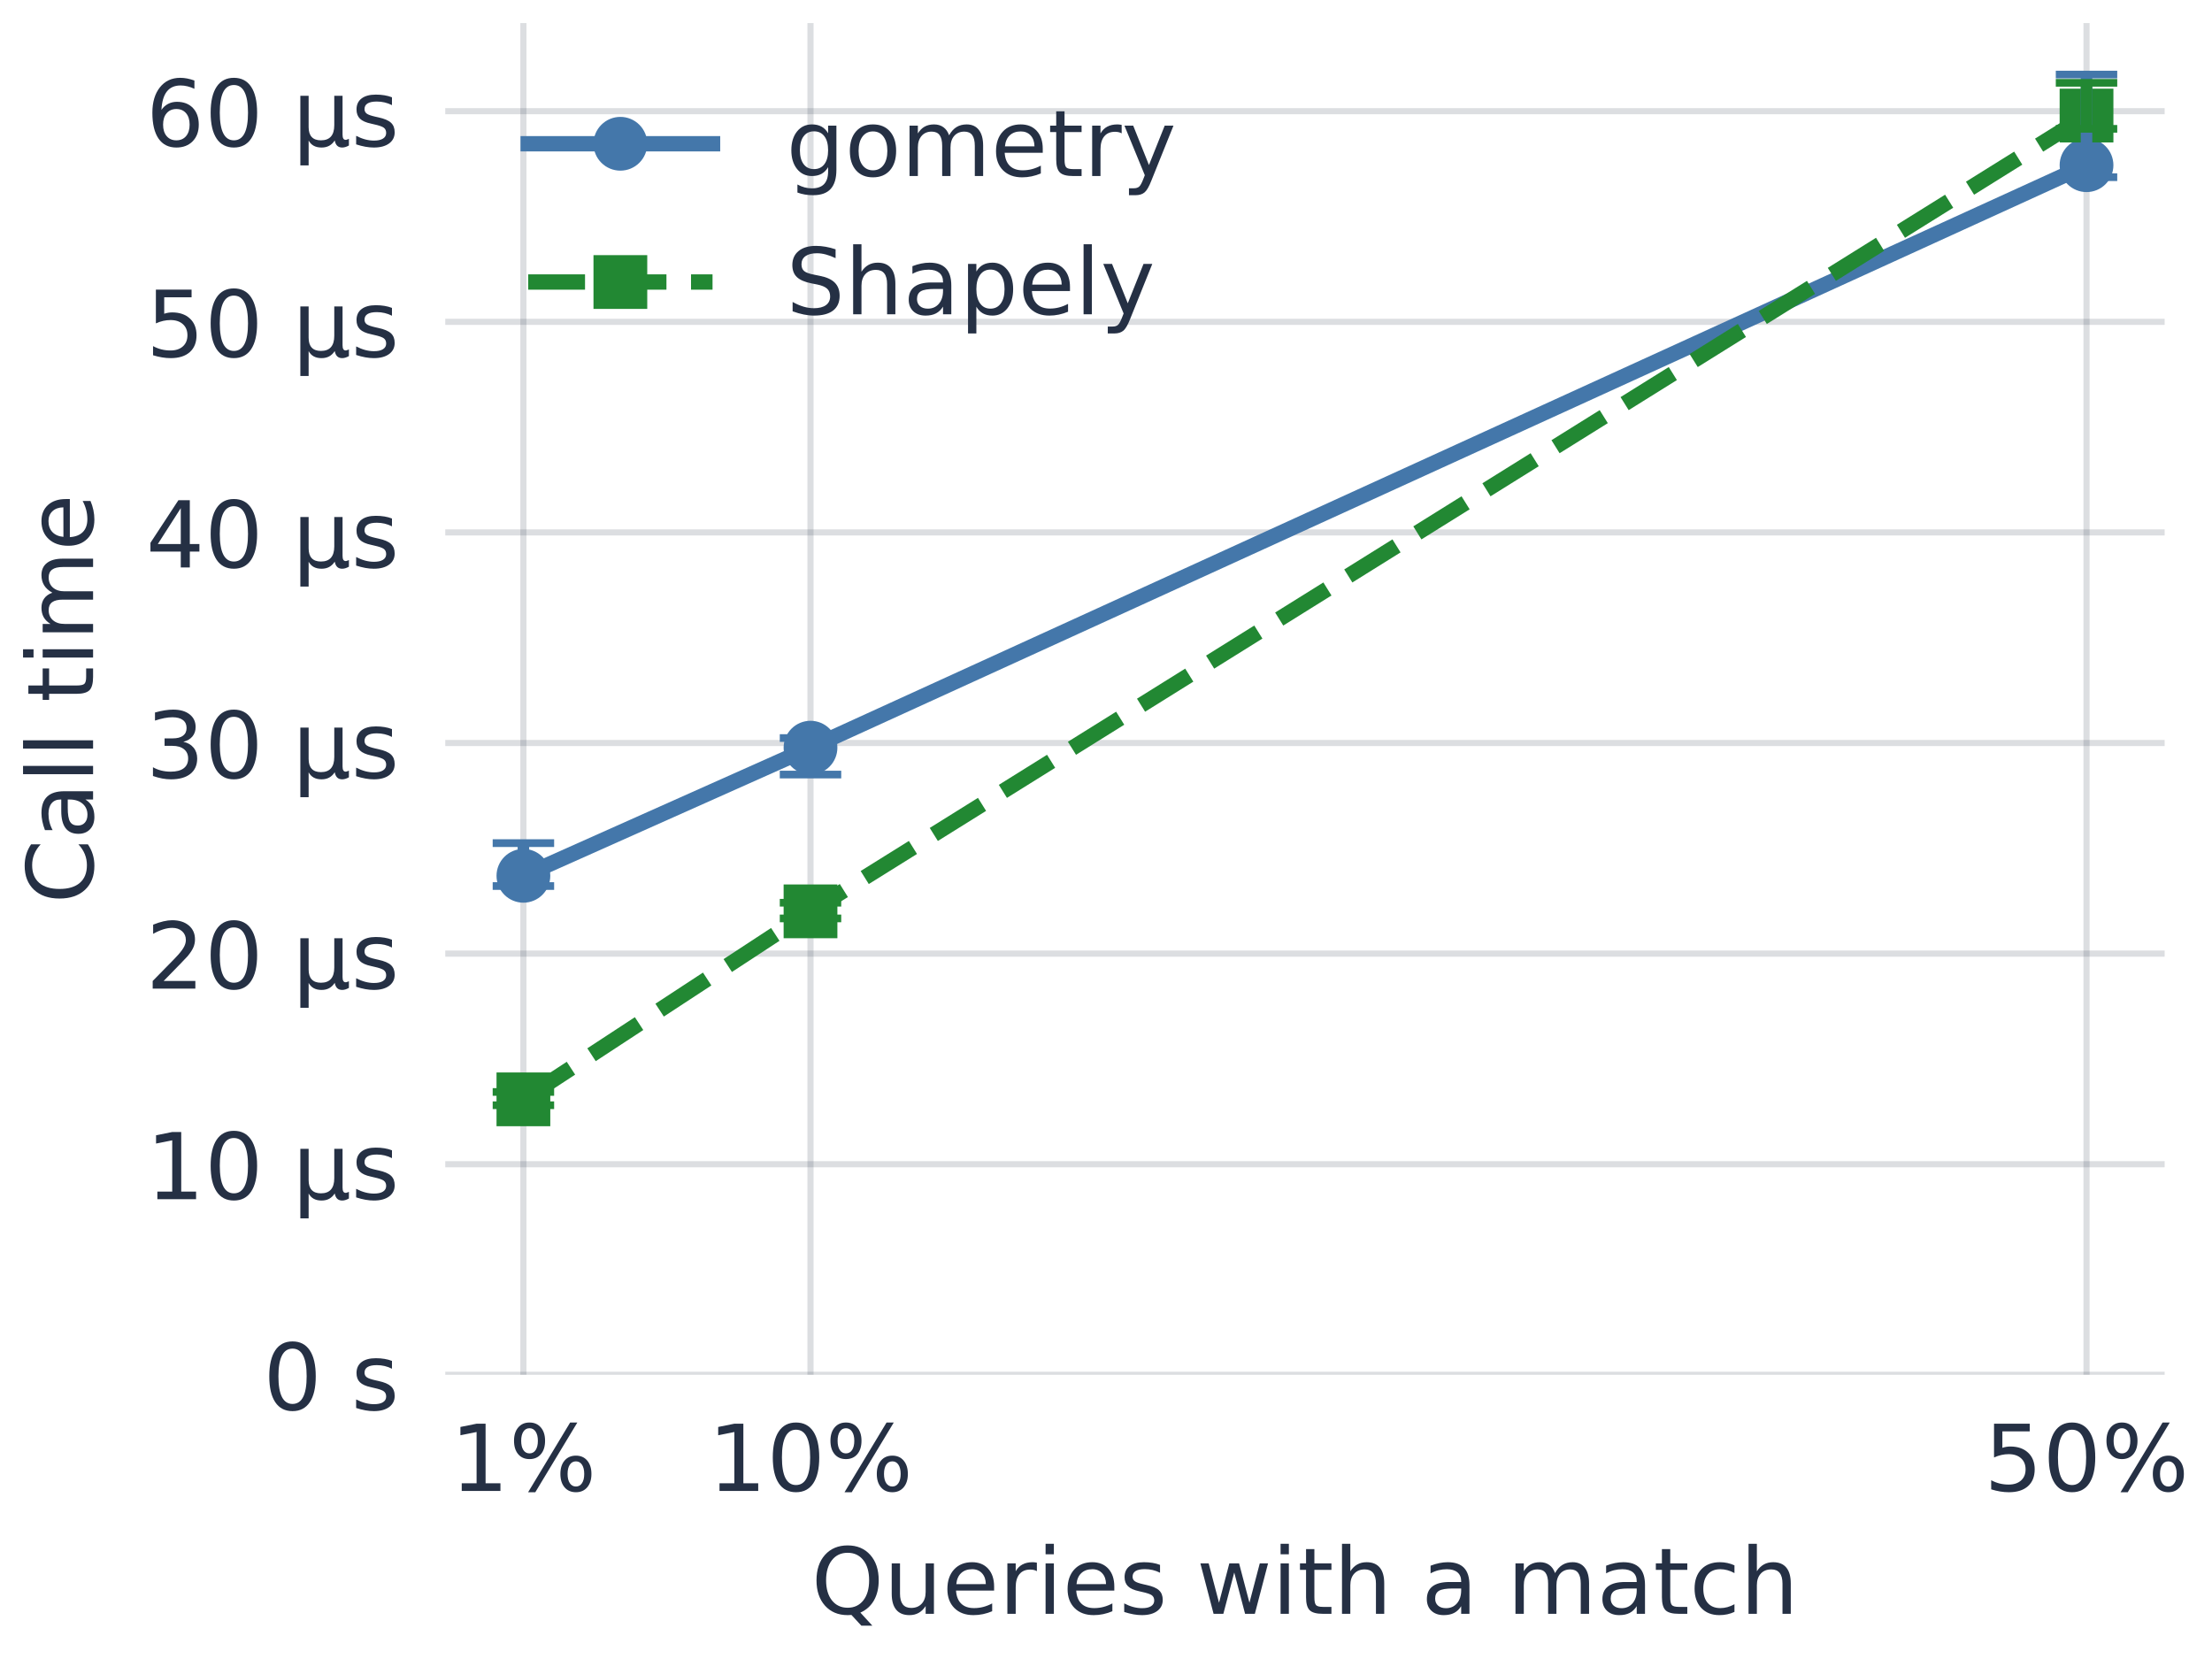
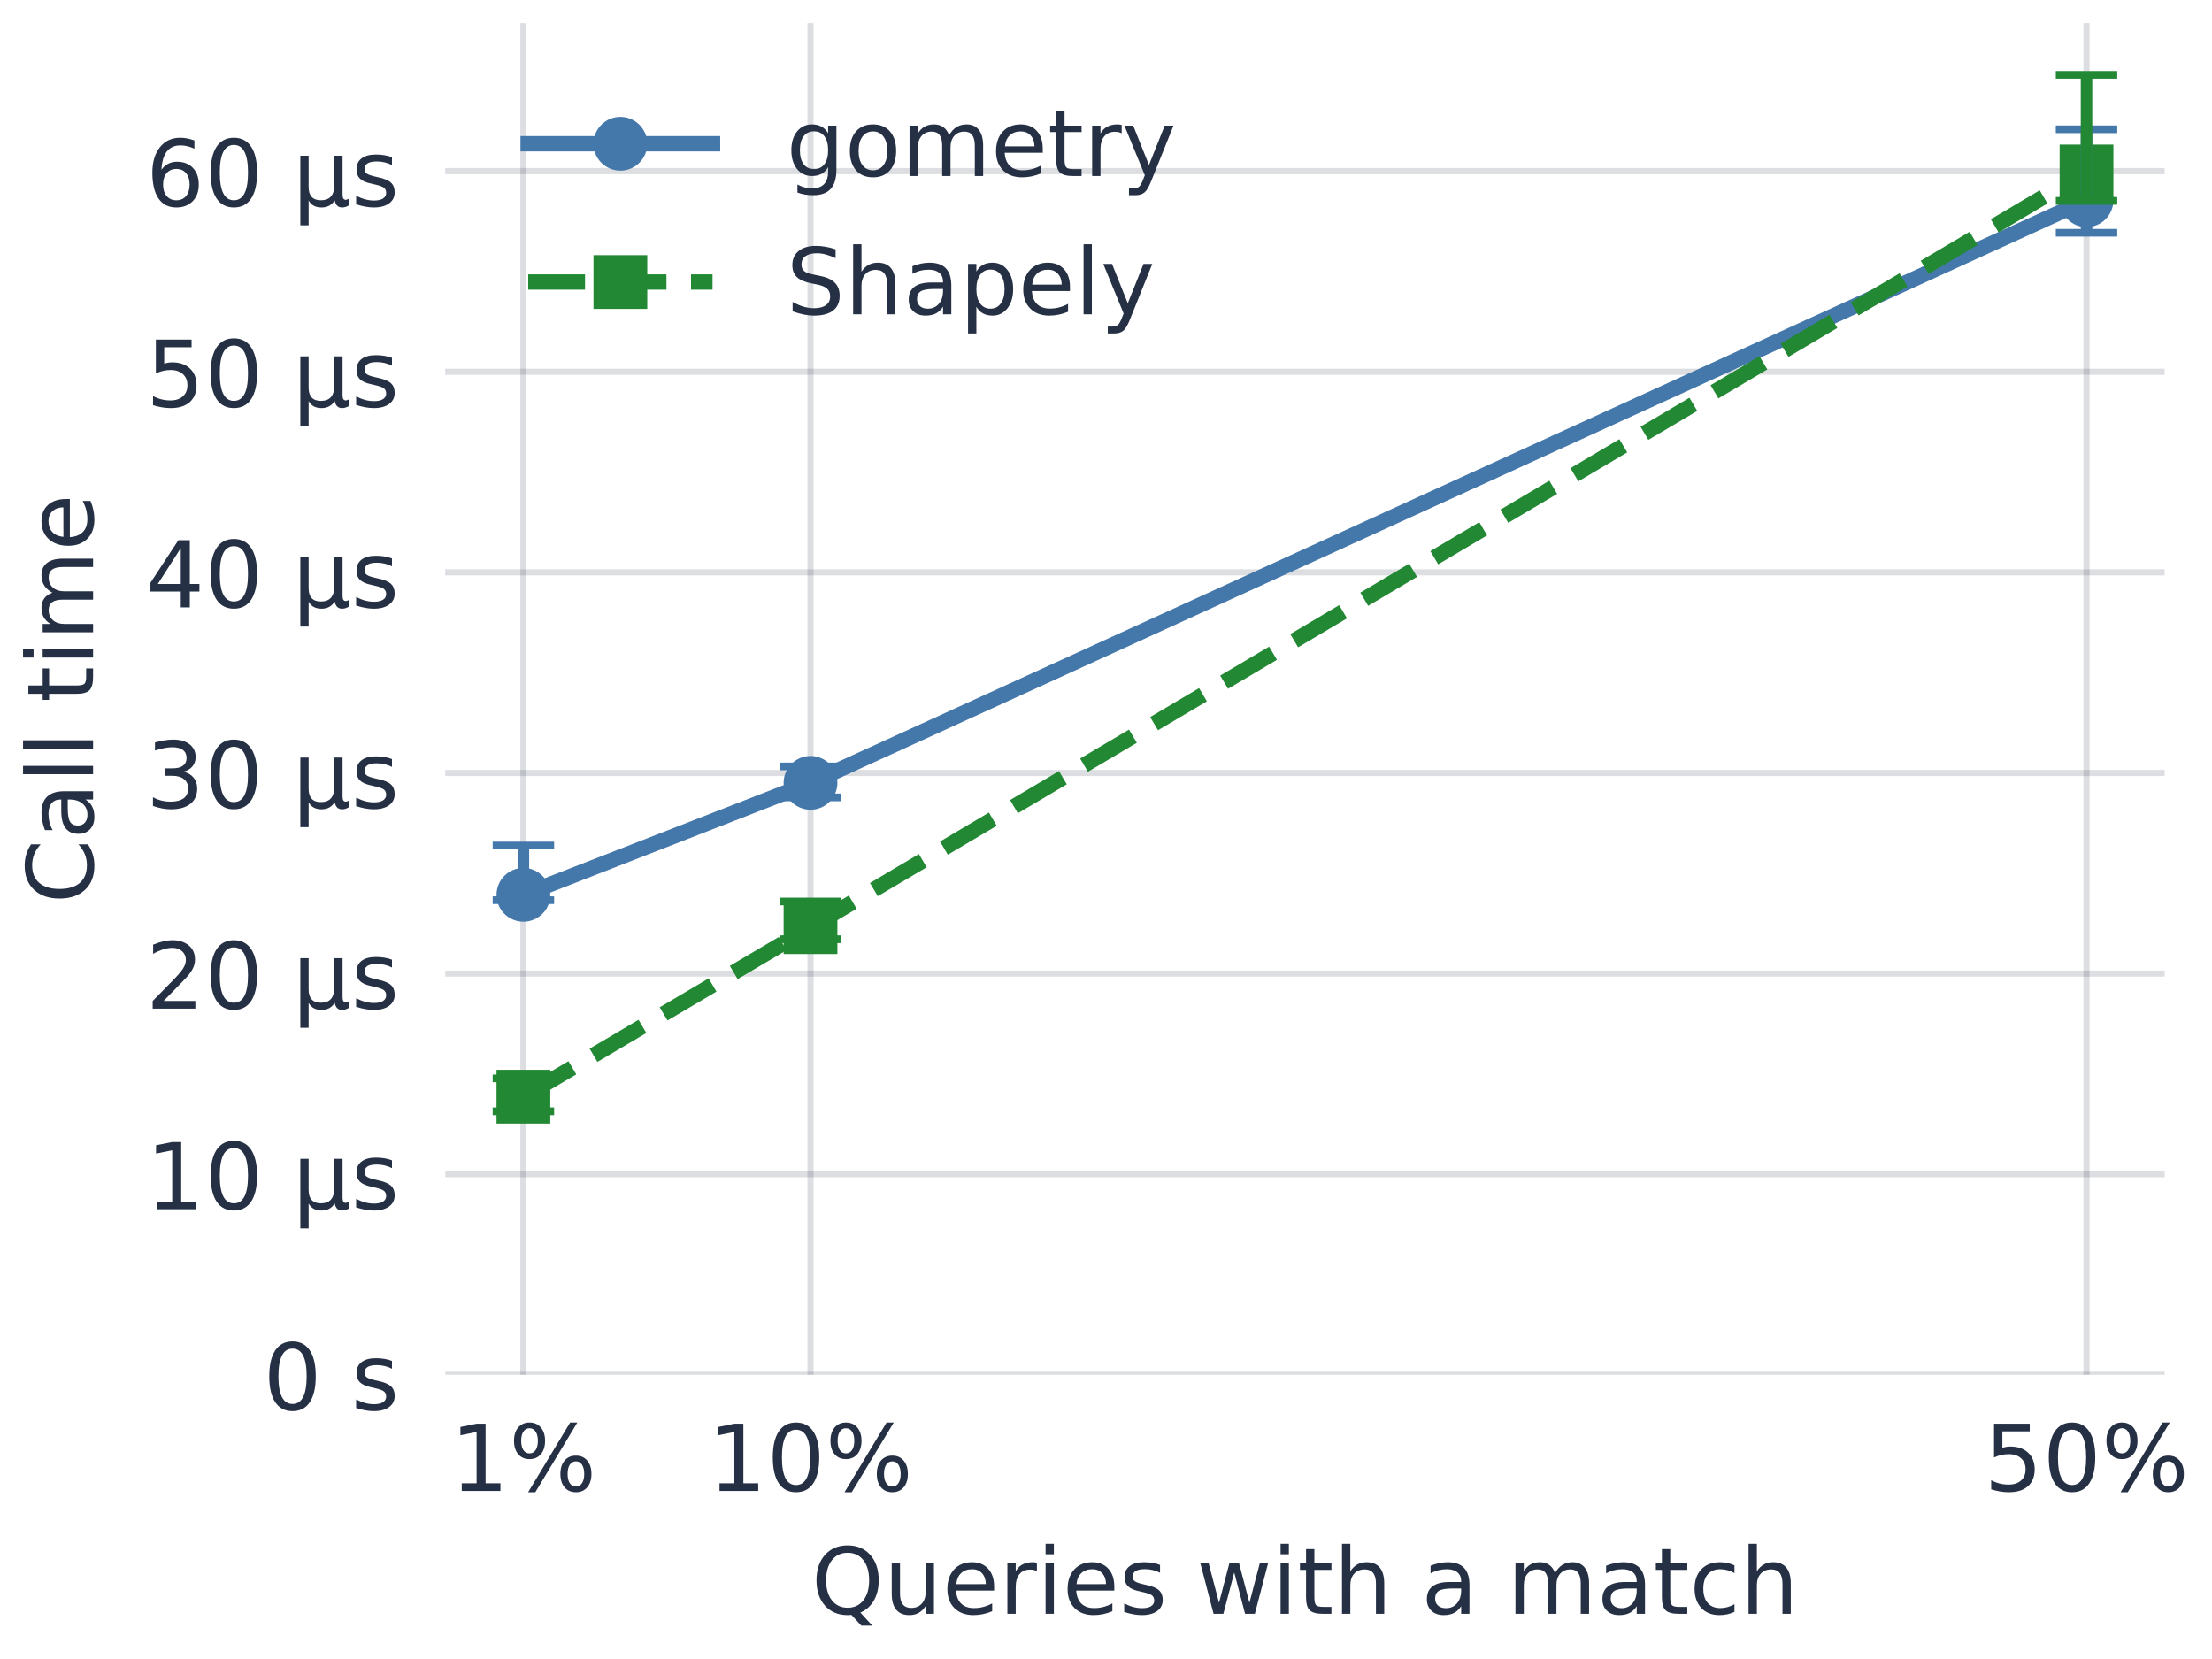
<svg xmlns="http://www.w3.org/2000/svg" xmlns:xlink="http://www.w3.org/1999/xlink" width="288pt" height="216pt" viewBox="0 0 288 216" version="1.1">
  <defs>
    <style type="text/css">*{stroke-linejoin: round; stroke-linecap: butt}</style>
  </defs>
  <g id="figure_1">
    <g id="patch_1">
      <path d="M 0 216 L 288 216 L 288 0 L 0 0 L 0 216 z " style="fill: none" />
    </g>
    <g id="axes_1">
      <g id="patch_2">
        <path d="M 57.971 178.999 L 281.838 178.999 L 281.838 3 L 57.971 3 L 57.971 178.999 z " style="fill: none" />
      </g>
      <g id="matplotlib.axis_1">
        <g id="xtick_1">
          <g id="line2d_1">
            <path d="M 68.147 178.999 L 68.147 3 " clip-path="url(#p723a59aa31)" style="fill: none; stroke: #253044; stroke-opacity: 0.16; stroke-width: 0.8; stroke-linecap: square" />
          </g>
          <g id="line2d_2" />
          <g id="text_1">
            <g style="fill: #253044" transform="translate(58.62852 194.116) scale(0.12 -0.12)">
              <defs>
                <path id="DejaVuSans-14" d="M 794 531 L 1825 531 L 1825 4091 L 703 3866 L 703 4441 L 1819 4666 L 2450 4666 L 2450 531 L 3481 531 L 3481 0 L 794 0 L 794 531 z " transform="scale(0.015625)" />
                <path id="DejaVuSans-8" d="M 4653 2053 Q 4381 2053 4226 1822 Q 4072 1591 4072 1178 Q 4072 772 4226 539 Q 4381 306 4653 306 Q 4919 306 5073 539 Q 5228 772 5228 1178 Q 5228 1588 5073 1820 Q 4919 2053 4653 2053 z M 4653 2450 Q 5147 2450 5437 2106 Q 5728 1763 5728 1178 Q 5728 594 5436 251 Q 5144 -91 4653 -91 Q 4153 -91 3862 251 Q 3572 594 3572 1178 Q 3572 1766 3864 2108 Q 4156 2450 4653 2450 z M 1428 4353 Q 1159 4353 1004 4120 Q 850 3888 850 3481 Q 850 3069 1003 2837 Q 1156 2606 1428 2606 Q 1700 2606 1854 2837 Q 2009 3069 2009 3481 Q 2009 3884 1853 4118 Q 1697 4353 1428 4353 z M 4250 4750 L 4750 4750 L 1831 -91 L 1331 -91 L 4250 4750 z M 1428 4750 Q 1922 4750 2215 4408 Q 2509 4066 2509 3481 Q 2509 2891 2217 2550 Q 1925 2209 1428 2209 Q 931 2209 642 2551 Q 353 2894 353 3481 Q 353 4063 643 4406 Q 934 4750 1428 4750 z " transform="scale(0.015625)" />
              </defs>
              <use xlink:href="#DejaVuSans-14" />
              <use xlink:href="#DejaVuSans-8" transform="translate(63.625 0)" />
            </g>
          </g>
        </g>
        <g id="xtick_2">
          <g id="line2d_3">
            <path d="M 105.527 178.999 L 105.527 3 " clip-path="url(#p723a59aa31)" style="fill: none; stroke: #253044; stroke-opacity: 0.16; stroke-width: 0.8; stroke-linecap: square" />
          </g>
          <g id="line2d_4" />
          <g id="text_2">
            <g style="fill: #253044" transform="translate(92.19142 194.116) scale(0.12 -0.12)">
              <defs>
                <path id="DejaVuSans-13" d="M 2034 4250 Q 1547 4250 1301 3770 Q 1056 3291 1056 2328 Q 1056 1369 1301 889 Q 1547 409 2034 409 Q 2525 409 2770 889 Q 3016 1369 3016 2328 Q 3016 3291 2770 3770 Q 2525 4250 2034 4250 z M 2034 4750 Q 2819 4750 3233 4129 Q 3647 3509 3647 2328 Q 3647 1150 3233 529 Q 2819 -91 2034 -91 Q 1250 -91 836 529 Q 422 1150 422 2328 Q 422 3509 836 4129 Q 1250 4750 2034 4750 z " transform="scale(0.015625)" />
              </defs>
              <use xlink:href="#DejaVuSans-14" />
              <use xlink:href="#DejaVuSans-13" transform="translate(63.625 0)" />
              <use xlink:href="#DejaVuSans-8" transform="translate(127.25 0)" />
            </g>
          </g>
        </g>
        <g id="xtick_3">
          <g id="line2d_5">
            <path d="M 271.663 178.999 L 271.663 3 " clip-path="url(#p723a59aa31)" style="fill: none; stroke: #253044; stroke-opacity: 0.16; stroke-width: 0.8; stroke-linecap: square" />
          </g>
          <g id="line2d_6" />
          <g id="text_3">
            <g style="fill: #253044" transform="translate(258.3266 194.116) scale(0.12 -0.12)">
              <defs>
                <path id="DejaVuSans-18" d="M 691 4666 L 3169 4666 L 3169 4134 L 1269 4134 L 1269 2991 Q 1406 3038 1543 3061 Q 1681 3084 1819 3084 Q 2600 3084 3056 2656 Q 3513 2228 3513 1497 Q 3513 744 3044 326 Q 2575 -91 1722 -91 Q 1428 -91 1123 -41 Q 819 9 494 109 L 494 744 Q 775 591 1075 516 Q 1375 441 1709 441 Q 2250 441 2565 725 Q 2881 1009 2881 1497 Q 2881 1984 2565 2268 Q 2250 2553 1709 2553 Q 1456 2553 1204 2497 Q 953 2441 691 2322 L 691 4666 z " transform="scale(0.015625)" />
              </defs>
              <use xlink:href="#DejaVuSans-18" />
              <use xlink:href="#DejaVuSans-13" transform="translate(63.625 0)" />
              <use xlink:href="#DejaVuSans-8" transform="translate(127.25 0)" />
            </g>
          </g>
        </g>
        <g id="text_4">
          <g style="fill: #253044" transform="translate(105.6354 210.1169) scale(0.12 -0.12)">
            <defs>
              <path id="DejaVuSans-34" d="M 2522 4238 Q 1834 4238 1429 3725 Q 1025 3213 1025 2328 Q 1025 1447 1429 934 Q 1834 422 2522 422 Q 3209 422 3611 934 Q 4013 1447 4013 2328 Q 4013 3213 3611 3725 Q 3209 4238 2522 4238 z M 3406 84 L 4238 -825 L 3475 -825 L 2784 -78 Q 2681 -84 2626 -87 Q 2572 -91 2522 -91 Q 1538 -91 948 567 Q 359 1225 359 2328 Q 359 3434 948 4092 Q 1538 4750 2522 4750 Q 3503 4750 4090 4092 Q 4678 3434 4678 2328 Q 4678 1516 4351 937 Q 4025 359 3406 84 z " transform="scale(0.015625)" />
              <path id="DejaVuSans-58" d="M 544 1381 L 544 3500 L 1119 3500 L 1119 1403 Q 1119 906 1312 657 Q 1506 409 1894 409 Q 2359 409 2629 706 Q 2900 1003 2900 1516 L 2900 3500 L 3475 3500 L 3475 0 L 2900 0 L 2900 538 Q 2691 219 2414 64 Q 2138 -91 1772 -91 Q 1169 -91 856 284 Q 544 659 544 1381 z M 1991 3584 L 1991 3584 z " transform="scale(0.015625)" />
              <path id="DejaVuSans-48" d="M 3597 1894 L 3597 1613 L 953 1613 Q 991 1019 1311 708 Q 1631 397 2203 397 Q 2534 397 2845 478 Q 3156 559 3463 722 L 3463 178 Q 3153 47 2828 -22 Q 2503 -91 2169 -91 Q 1331 -91 842 396 Q 353 884 353 1716 Q 353 2575 817 3079 Q 1281 3584 2069 3584 Q 2775 3584 3186 3129 Q 3597 2675 3597 1894 z M 3022 2063 Q 3016 2534 2758 2815 Q 2500 3097 2075 3097 Q 1594 3097 1305 2825 Q 1016 2553 972 2059 L 3022 2063 z " transform="scale(0.015625)" />
              <path id="DejaVuSans-55" d="M 2631 2963 Q 2534 3019 2420 3045 Q 2306 3072 2169 3072 Q 1681 3072 1420 2755 Q 1159 2438 1159 1844 L 1159 0 L 581 0 L 581 3500 L 1159 3500 L 1159 2956 Q 1341 3275 1631 3429 Q 1922 3584 2338 3584 Q 2397 3584 2469 3576 Q 2541 3569 2628 3553 L 2631 2963 z " transform="scale(0.015625)" />
              <path id="DejaVuSans-4c" d="M 603 3500 L 1178 3500 L 1178 0 L 603 0 L 603 3500 z M 603 4863 L 1178 4863 L 1178 4134 L 603 4134 L 603 4863 z " transform="scale(0.015625)" />
              <path id="DejaVuSans-56" d="M 2834 3397 L 2834 2853 Q 2591 2978 2328 3040 Q 2066 3103 1784 3103 Q 1356 3103 1142 2972 Q 928 2841 928 2578 Q 928 2378 1081 2264 Q 1234 2150 1697 2047 L 1894 2003 Q 2506 1872 2764 1633 Q 3022 1394 3022 966 Q 3022 478 2636 193 Q 2250 -91 1575 -91 Q 1294 -91 989 -36 Q 684 19 347 128 L 347 722 Q 666 556 975 473 Q 1284 391 1588 391 Q 1994 391 2212 530 Q 2431 669 2431 922 Q 2431 1156 2273 1281 Q 2116 1406 1581 1522 L 1381 1569 Q 847 1681 609 1914 Q 372 2147 372 2553 Q 372 3047 722 3315 Q 1072 3584 1716 3584 Q 2034 3584 2315 3537 Q 2597 3491 2834 3397 z " transform="scale(0.015625)" />
              <path id="DejaVuSans-3" transform="scale(0.015625)" />
              <path id="DejaVuSans-5a" d="M 269 3500 L 844 3500 L 1563 769 L 2278 3500 L 2956 3500 L 3675 769 L 4391 3500 L 4966 3500 L 4050 0 L 3372 0 L 2619 2869 L 1863 0 L 1184 0 L 269 3500 z " transform="scale(0.015625)" />
              <path id="DejaVuSans-57" d="M 1172 4494 L 1172 3500 L 2356 3500 L 2356 3053 L 1172 3053 L 1172 1153 Q 1172 725 1289 603 Q 1406 481 1766 481 L 2356 481 L 2356 0 L 1766 0 Q 1100 0 847 248 Q 594 497 594 1153 L 594 3053 L 172 3053 L 172 3500 L 594 3500 L 594 4494 L 1172 4494 z " transform="scale(0.015625)" />
              <path id="DejaVuSans-4b" d="M 3513 2113 L 3513 0 L 2938 0 L 2938 2094 Q 2938 2591 2744 2837 Q 2550 3084 2163 3084 Q 1697 3084 1428 2787 Q 1159 2491 1159 1978 L 1159 0 L 581 0 L 581 4863 L 1159 4863 L 1159 2956 Q 1366 3272 1645 3428 Q 1925 3584 2291 3584 Q 2894 3584 3203 3211 Q 3513 2838 3513 2113 z " transform="scale(0.015625)" />
              <path id="DejaVuSans-44" d="M 2194 1759 Q 1497 1759 1228 1600 Q 959 1441 959 1056 Q 959 750 1161 570 Q 1363 391 1709 391 Q 2188 391 2477 730 Q 2766 1069 2766 1631 L 2766 1759 L 2194 1759 z M 3341 1997 L 3341 0 L 2766 0 L 2766 531 Q 2569 213 2275 61 Q 1981 -91 1556 -91 Q 1019 -91 701 211 Q 384 513 384 1019 Q 384 1609 779 1909 Q 1175 2209 1959 2209 L 2766 2209 L 2766 2266 Q 2766 2663 2505 2880 Q 2244 3097 1772 3097 Q 1472 3097 1187 3025 Q 903 2953 641 2809 L 641 3341 Q 956 3463 1253 3523 Q 1550 3584 1831 3584 Q 2591 3584 2966 3190 Q 3341 2797 3341 1997 z " transform="scale(0.015625)" />
              <path id="DejaVuSans-50" d="M 3328 2828 Q 3544 3216 3844 3400 Q 4144 3584 4550 3584 Q 5097 3584 5394 3201 Q 5691 2819 5691 2113 L 5691 0 L 5113 0 L 5113 2094 Q 5113 2597 4934 2840 Q 4756 3084 4391 3084 Q 3944 3084 3684 2787 Q 3425 2491 3425 1978 L 3425 0 L 2847 0 L 2847 2094 Q 2847 2600 2669 2842 Q 2491 3084 2119 3084 Q 1678 3084 1418 2786 Q 1159 2488 1159 1978 L 1159 0 L 581 0 L 581 3500 L 1159 3500 L 1159 2956 Q 1356 3278 1631 3431 Q 1906 3584 2284 3584 Q 2666 3584 2933 3390 Q 3200 3197 3328 2828 z " transform="scale(0.015625)" />
              <path id="DejaVuSans-46" d="M 3122 3366 L 3122 2828 Q 2878 2963 2633 3030 Q 2388 3097 2138 3097 Q 1578 3097 1268 2742 Q 959 2388 959 1747 Q 959 1106 1268 751 Q 1578 397 2138 397 Q 2388 397 2633 464 Q 2878 531 3122 666 L 3122 134 Q 2881 22 2623 -34 Q 2366 -91 2075 -91 Q 1284 -91 818 406 Q 353 903 353 1747 Q 353 2603 823 3093 Q 1294 3584 2113 3584 Q 2378 3584 2631 3529 Q 2884 3475 3122 3366 z " transform="scale(0.015625)" />
            </defs>
            <use xlink:href="#DejaVuSans-34" />
            <use xlink:href="#DejaVuSans-58" transform="translate(78.71875 0)" />
            <use xlink:href="#DejaVuSans-48" transform="translate(142.0938 0)" />
            <use xlink:href="#DejaVuSans-55" transform="translate(203.625 0)" />
            <use xlink:href="#DejaVuSans-4c" transform="translate(244.7344 0)" />
            <use xlink:href="#DejaVuSans-48" transform="translate(272.5156 0)" />
            <use xlink:href="#DejaVuSans-56" transform="translate(334.0469 0)" />
            <use xlink:href="#DejaVuSans-3" transform="translate(386.1406 0)" />
            <use xlink:href="#DejaVuSans-5a" transform="translate(417.9219 0)" />
            <use xlink:href="#DejaVuSans-4c" transform="translate(499.7031 0)" />
            <use xlink:href="#DejaVuSans-57" transform="translate(527.4844 0)" />
            <use xlink:href="#DejaVuSans-4b" transform="translate(566.6875 0)" />
            <use xlink:href="#DejaVuSans-3" transform="translate(630.0625 0)" />
            <use xlink:href="#DejaVuSans-44" transform="translate(661.8438 0)" />
            <use xlink:href="#DejaVuSans-3" transform="translate(723.125 0)" />
            <use xlink:href="#DejaVuSans-50" transform="translate(754.9062 0)" />
            <use xlink:href="#DejaVuSans-44" transform="translate(852.3125 0)" />
            <use xlink:href="#DejaVuSans-57" transform="translate(913.5938 0)" />
            <use xlink:href="#DejaVuSans-46" transform="translate(952.7969 0)" />
            <use xlink:href="#DejaVuSans-4b" transform="translate(1007.781 0)" />
          </g>
        </g>
      </g>
      <g id="matplotlib.axis_2">
        <g id="ytick_1">
          <g id="line2d_7">
            <path d="M 57.971 178.999 L 281.838 178.999 " clip-path="url(#p723a59aa31)" style="fill: none; stroke: #253044; stroke-opacity: 0.16; stroke-width: 0.8; stroke-linecap: square" />
          </g>
          <g id="line2d_8" />
          <g id="text_5">
            <g style="fill: #253044" transform="translate(34.27118 183.5574) scale(0.12 -0.12)">
              <use xlink:href="#DejaVuSans-13" />
              <use xlink:href="#DejaVuSans-3" transform="translate(63.625 0)" />
              <use xlink:href="#DejaVuSans-56" transform="translate(95.40625 0)" />
            </g>
          </g>
        </g>
        <g id="ytick_2">
          <g id="line2d_9">
-             <path d="M 57.971 151.579 L 281.838 151.579 " clip-path="url(#p723a59aa31)" style="fill: none; stroke: #253044; stroke-opacity: 0.16; stroke-width: 0.8; stroke-linecap: square" />
+             <path d="M 57.971 152.879 L 281.838 152.879 " clip-path="url(#p723a59aa31)" style="fill: none; stroke: #253044; stroke-opacity: 0.16; stroke-width: 0.8; stroke-linecap: square" />
          </g>
          <g id="line2d_10" />
          <g id="text_6">
-             <g style="fill: #253044" transform="translate(19.00118 156.1375) scale(0.12 -0.12)">
+             <g style="fill: #253044" transform="translate(19.00118 157.4381) scale(0.12 -0.12)">
              <defs>
                <path id="DejaVuSans-77" d="M 544 -1331 L 544 3500 L 1119 3500 L 1119 1325 Q 1119 872 1334 640 Q 1550 409 1972 409 Q 2434 409 2667 671 Q 2900 934 2900 1459 L 2900 3500 L 3475 3500 L 3475 806 Q 3475 619 3529 530 Q 3584 441 3700 441 Q 3728 441 3778 458 Q 3828 475 3916 513 L 3916 50 Q 3788 -22 3673 -56 Q 3559 -91 3450 -91 Q 3234 -91 3106 31 Q 2978 153 2931 403 Q 2775 156 2548 32 Q 2322 -91 2016 -91 Q 1697 -91 1473 31 Q 1250 153 1119 397 L 1119 -1331 L 544 -1331 z " transform="scale(0.015625)" />
              </defs>
              <use xlink:href="#DejaVuSans-14" />
              <use xlink:href="#DejaVuSans-13" transform="translate(63.625 0)" />
              <use xlink:href="#DejaVuSans-3" transform="translate(127.25 0)" />
              <use xlink:href="#DejaVuSans-77" transform="translate(159.0312 0)" />
              <use xlink:href="#DejaVuSans-56" transform="translate(222.6562 0)" />
            </g>
          </g>
        </g>
        <g id="ytick_3">
          <g id="line2d_11">
-             <path d="M 57.971 124.159 L 281.838 124.159 " clip-path="url(#p723a59aa31)" style="fill: none; stroke: #253044; stroke-opacity: 0.16; stroke-width: 0.8; stroke-linecap: square" />
+             <path d="M 57.971 126.76 L 281.838 126.76 " clip-path="url(#p723a59aa31)" style="fill: none; stroke: #253044; stroke-opacity: 0.16; stroke-width: 0.8; stroke-linecap: square" />
          </g>
          <g id="line2d_12" />
          <g id="text_7">
-             <g style="fill: #253044" transform="translate(19.00118 128.7176) scale(0.12 -0.12)">
+             <g style="fill: #253044" transform="translate(19.00118 131.3187) scale(0.12 -0.12)">
              <defs>
                <path id="DejaVuSans-15" d="M 1228 531 L 3431 531 L 3431 0 L 469 0 L 469 531 Q 828 903 1448 1529 Q 2069 2156 2228 2338 Q 2531 2678 2651 2914 Q 2772 3150 2772 3378 Q 2772 3750 2511 3984 Q 2250 4219 1831 4219 Q 1534 4219 1204 4116 Q 875 4013 500 3803 L 500 4441 Q 881 4594 1212 4672 Q 1544 4750 1819 4750 Q 2544 4750 2975 4387 Q 3406 4025 3406 3419 Q 3406 3131 3298 2873 Q 3191 2616 2906 2266 Q 2828 2175 2409 1742 Q 1991 1309 1228 531 z " transform="scale(0.015625)" />
              </defs>
              <use xlink:href="#DejaVuSans-15" />
              <use xlink:href="#DejaVuSans-13" transform="translate(63.625 0)" />
              <use xlink:href="#DejaVuSans-3" transform="translate(127.25 0)" />
              <use xlink:href="#DejaVuSans-77" transform="translate(159.0312 0)" />
              <use xlink:href="#DejaVuSans-56" transform="translate(222.6562 0)" />
            </g>
          </g>
        </g>
        <g id="ytick_4">
          <g id="line2d_13">
-             <path d="M 57.971 96.739 L 281.838 96.739 " clip-path="url(#p723a59aa31)" style="fill: none; stroke: #253044; stroke-opacity: 0.16; stroke-width: 0.8; stroke-linecap: square" />
+             <path d="M 57.971 100.641 L 281.838 100.641 " clip-path="url(#p723a59aa31)" style="fill: none; stroke: #253044; stroke-opacity: 0.16; stroke-width: 0.8; stroke-linecap: square" />
          </g>
          <g id="line2d_14" />
          <g id="text_8">
-             <g style="fill: #253044" transform="translate(19.00118 101.2976) scale(0.12 -0.12)">
+             <g style="fill: #253044" transform="translate(19.00118 105.1994) scale(0.12 -0.12)">
              <defs>
                <path id="DejaVuSans-16" d="M 2597 2516 Q 3050 2419 3304 2112 Q 3559 1806 3559 1356 Q 3559 666 3084 287 Q 2609 -91 1734 -91 Q 1441 -91 1130 -33 Q 819 25 488 141 L 488 750 Q 750 597 1062 519 Q 1375 441 1716 441 Q 2309 441 2620 675 Q 2931 909 2931 1356 Q 2931 1769 2642 2001 Q 2353 2234 1838 2234 L 1294 2234 L 1294 2753 L 1863 2753 Q 2328 2753 2575 2939 Q 2822 3125 2822 3475 Q 2822 3834 2567 4026 Q 2313 4219 1838 4219 Q 1578 4219 1281 4162 Q 984 4106 628 3988 L 628 4550 Q 988 4650 1302 4700 Q 1616 4750 1894 4750 Q 2613 4750 3031 4423 Q 3450 4097 3450 3541 Q 3450 3153 3228 2886 Q 3006 2619 2597 2516 z " transform="scale(0.015625)" />
              </defs>
              <use xlink:href="#DejaVuSans-16" />
              <use xlink:href="#DejaVuSans-13" transform="translate(63.625 0)" />
              <use xlink:href="#DejaVuSans-3" transform="translate(127.25 0)" />
              <use xlink:href="#DejaVuSans-77" transform="translate(159.0312 0)" />
              <use xlink:href="#DejaVuSans-56" transform="translate(222.6562 0)" />
            </g>
          </g>
        </g>
        <g id="ytick_5">
          <g id="line2d_15">
-             <path d="M 57.971 69.319 L 281.838 69.319 " clip-path="url(#p723a59aa31)" style="fill: none; stroke: #253044; stroke-opacity: 0.16; stroke-width: 0.8; stroke-linecap: square" />
+             <path d="M 57.971 74.521 L 281.838 74.521 " clip-path="url(#p723a59aa31)" style="fill: none; stroke: #253044; stroke-opacity: 0.16; stroke-width: 0.8; stroke-linecap: square" />
          </g>
          <g id="line2d_16" />
          <g id="text_9">
-             <g style="fill: #253044" transform="translate(19.00118 73.8777) scale(0.12 -0.12)">
+             <g style="fill: #253044" transform="translate(19.00118 79.08003) scale(0.12 -0.12)">
              <defs>
                <path id="DejaVuSans-17" d="M 2419 4116 L 825 1625 L 2419 1625 L 2419 4116 z M 2253 4666 L 3047 4666 L 3047 1625 L 3713 1625 L 3713 1100 L 3047 1100 L 3047 0 L 2419 0 L 2419 1100 L 313 1100 L 313 1709 L 2253 4666 z " transform="scale(0.015625)" />
              </defs>
              <use xlink:href="#DejaVuSans-17" />
              <use xlink:href="#DejaVuSans-13" transform="translate(63.625 0)" />
              <use xlink:href="#DejaVuSans-3" transform="translate(127.25 0)" />
              <use xlink:href="#DejaVuSans-77" transform="translate(159.0312 0)" />
              <use xlink:href="#DejaVuSans-56" transform="translate(222.6562 0)" />
            </g>
          </g>
        </g>
        <g id="ytick_6">
          <g id="line2d_17">
-             <path d="M 57.971 41.899 L 281.838 41.899 " clip-path="url(#p723a59aa31)" style="fill: none; stroke: #253044; stroke-opacity: 0.16; stroke-width: 0.8; stroke-linecap: square" />
+             <path d="M 57.971 48.402 L 281.838 48.402 " clip-path="url(#p723a59aa31)" style="fill: none; stroke: #253044; stroke-opacity: 0.16; stroke-width: 0.8; stroke-linecap: square" />
          </g>
          <g id="line2d_18" />
          <g id="text_10">
-             <g style="fill: #253044" transform="translate(19.00118 46.45777) scale(0.12 -0.12)">
+             <g style="fill: #253044" transform="translate(19.00118 52.96068) scale(0.12 -0.12)">
              <use xlink:href="#DejaVuSans-18" />
              <use xlink:href="#DejaVuSans-13" transform="translate(63.625 0)" />
              <use xlink:href="#DejaVuSans-3" transform="translate(127.25 0)" />
              <use xlink:href="#DejaVuSans-77" transform="translate(159.0312 0)" />
              <use xlink:href="#DejaVuSans-56" transform="translate(222.6562 0)" />
            </g>
          </g>
        </g>
        <g id="ytick_7">
          <g id="line2d_19">
-             <path d="M 57.971 14.479 L 281.838 14.479 " clip-path="url(#p723a59aa31)" style="fill: none; stroke: #253044; stroke-opacity: 0.16; stroke-width: 0.8; stroke-linecap: square" />
+             <path d="M 57.971 22.283 L 281.838 22.283 " clip-path="url(#p723a59aa31)" style="fill: none; stroke: #253044; stroke-opacity: 0.16; stroke-width: 0.8; stroke-linecap: square" />
          </g>
          <g id="line2d_20" />
          <g id="text_11">
-             <g style="fill: #253044" transform="translate(19.00118 19.03784) scale(0.12 -0.12)">
+             <g style="fill: #253044" transform="translate(19.00118 26.84134) scale(0.12 -0.12)">
              <defs>
                <path id="DejaVuSans-19" d="M 2113 2584 Q 1688 2584 1439 2293 Q 1191 2003 1191 1497 Q 1191 994 1439 701 Q 1688 409 2113 409 Q 2538 409 2786 701 Q 3034 994 3034 1497 Q 3034 2003 2786 2293 Q 2538 2584 2113 2584 z M 3366 4563 L 3366 3988 Q 3128 4100 2886 4159 Q 2644 4219 2406 4219 Q 1781 4219 1451 3797 Q 1122 3375 1075 2522 Q 1259 2794 1537 2939 Q 1816 3084 2150 3084 Q 2853 3084 3261 2657 Q 3669 2231 3669 1497 Q 3669 778 3244 343 Q 2819 -91 2113 -91 Q 1303 -91 875 529 Q 447 1150 447 2328 Q 447 3434 972 4092 Q 1497 4750 2381 4750 Q 2619 4750 2861 4703 Q 3103 4656 3366 4563 z " transform="scale(0.015625)" />
              </defs>
              <use xlink:href="#DejaVuSans-19" />
              <use xlink:href="#DejaVuSans-13" transform="translate(63.625 0)" />
              <use xlink:href="#DejaVuSans-3" transform="translate(127.25 0)" />
              <use xlink:href="#DejaVuSans-77" transform="translate(159.0312 0)" />
              <use xlink:href="#DejaVuSans-56" transform="translate(222.6562 0)" />
            </g>
          </g>
        </g>
        <g id="text_12">
          <g style="fill: #253044" transform="translate(12.11837 117.662) rotate(-90) scale(0.12 -0.12)">
            <defs>
              <path id="DejaVuSans-26" d="M 4122 4306 L 4122 3641 Q 3803 3938 3442 4084 Q 3081 4231 2675 4231 Q 1875 4231 1450 3742 Q 1025 3253 1025 2328 Q 1025 1406 1450 917 Q 1875 428 2675 428 Q 3081 428 3442 575 Q 3803 722 4122 1019 L 4122 359 Q 3791 134 3420 21 Q 3050 -91 2638 -91 Q 1578 -91 968 557 Q 359 1206 359 2328 Q 359 3453 968 4101 Q 1578 4750 2638 4750 Q 3056 4750 3426 4639 Q 3797 4528 4122 4306 z " transform="scale(0.015625)" />
              <path id="DejaVuSans-4f" d="M 603 4863 L 1178 4863 L 1178 0 L 603 0 L 603 4863 z " transform="scale(0.015625)" />
            </defs>
            <use xlink:href="#DejaVuSans-26" />
            <use xlink:href="#DejaVuSans-44" transform="translate(69.82812 0)" />
            <use xlink:href="#DejaVuSans-4f" transform="translate(131.1094 0)" />
            <use xlink:href="#DejaVuSans-4f" transform="translate(158.8906 0)" />
            <use xlink:href="#DejaVuSans-3" transform="translate(186.6719 0)" />
            <use xlink:href="#DejaVuSans-57" transform="translate(218.4531 0)" />
            <use xlink:href="#DejaVuSans-4c" transform="translate(257.6562 0)" />
            <use xlink:href="#DejaVuSans-50" transform="translate(285.4375 0)" />
            <use xlink:href="#DejaVuSans-48" transform="translate(382.8438 0)" />
          </g>
        </g>
      </g>
      <g id="line2d_21">
-         <path d="M 68.147 114.029 L 105.527 97.345 L 271.663 21.509 " clip-path="url(#p723a59aa31)" style="fill: none; stroke: #4477aa; stroke-width: 2; stroke-linecap: square" />
+         <path d="M 68.147 116.504 L 105.527 101.926 L 271.663 26.072 " clip-path="url(#p723a59aa31)" style="fill: none; stroke: #4477aa; stroke-width: 2; stroke-linecap: square" />
        <defs>
          <path id="m4e5c353c37" d="M 0 3 C 0.796 3 1.559 2.684 2.121 2.121 C 2.684 1.559 3 0.796 3 0 C 3 -0.796 2.684 -1.559 2.121 -2.121 C 1.559 -2.684 0.796 -3 0 -3 C -0.796 -3 -1.559 -2.684 -2.121 -2.121 C -2.684 -1.559 -3 -0.796 -3 0 C -3 0.796 -2.684 1.559 -2.121 2.121 C -1.559 2.684 -0.796 3 0 3 z " style="stroke: #4477aa" />
        </defs>
        <g clip-path="url(#p723a59aa31)">
-           <use xlink:href="#m4e5c353c37" x="68.147" y="114.029" style="fill: #4477aa; stroke: #4477aa" />
-           <use xlink:href="#m4e5c353c37" x="105.527" y="97.345" style="fill: #4477aa; stroke: #4477aa" />
-           <use xlink:href="#m4e5c353c37" x="271.663" y="21.509" style="fill: #4477aa; stroke: #4477aa" />
+           <use xlink:href="#m4e5c353c37" x="68.147" y="116.504" style="fill: #4477aa; stroke: #4477aa" />
+           <use xlink:href="#m4e5c353c37" x="105.527" y="101.926" style="fill: #4477aa; stroke: #4477aa" />
+           <use xlink:href="#m4e5c353c37" x="271.663" y="26.072" style="fill: #4477aa; stroke: #4477aa" />
        </g>
      </g>
      <g id="line2d_22">
-         <path d="M 68.147 143.133 L 105.527 118.656 L 271.663 15.045 " clip-path="url(#p723a59aa31)" style="fill: none; stroke-dasharray: 7.4,3.2; stroke-dashoffset: 0; stroke: #228833; stroke-width: 2" />
+         <path d="M 68.147 142.786 L 105.527 120.712 L 271.663 22.325 " clip-path="url(#p723a59aa31)" style="fill: none; stroke-dasharray: 7.4,3.2; stroke-dashoffset: 0; stroke: #228833; stroke-width: 2" />
        <defs>
          <path id="m59efee9241" d="M -3 3 L 3 3 L 3 -3 L -3 -3 z " style="stroke: #228833; stroke-linejoin: miter" />
        </defs>
        <g clip-path="url(#p723a59aa31)">
-           <use xlink:href="#m59efee9241" x="68.147" y="143.133" style="fill: #228833; stroke: #228833; stroke-linejoin: miter" />
-           <use xlink:href="#m59efee9241" x="105.527" y="118.656" style="fill: #228833; stroke: #228833; stroke-linejoin: miter" />
-           <use xlink:href="#m59efee9241" x="271.663" y="15.045" style="fill: #228833; stroke: #228833; stroke-linejoin: miter" />
+           <use xlink:href="#m59efee9241" x="68.147" y="142.786" style="fill: #228833; stroke: #228833; stroke-linejoin: miter" />
+           <use xlink:href="#m59efee9241" x="105.527" y="120.712" style="fill: #228833; stroke: #228833; stroke-linejoin: miter" />
+           <use xlink:href="#m59efee9241" x="271.663" y="22.325" style="fill: #228833; stroke: #228833; stroke-linejoin: miter" />
        </g>
      </g>
      <g id="LineCollection_1">
-         <path d="M 68.147 115.364 L 68.147 109.775 " clip-path="url(#p723a59aa31)" style="fill: none; stroke: #4477aa; stroke-width: 1.5" />
+         <path d="M 68.147 117.207 L 68.147 110.082 " clip-path="url(#p723a59aa31)" style="fill: none; stroke: #4477aa; stroke-width: 1.5" />
      </g>
      <g id="line2d_23">
        <defs>
          <path id="m83a3b47bb3" d="M 4 0 L -4 -0 " style="stroke: #4477aa" />
        </defs>
        <g clip-path="url(#p723a59aa31)">
-           <use xlink:href="#m83a3b47bb3" x="68.147" y="115.364" style="fill: #4477aa; stroke: #4477aa" />
+           <use xlink:href="#m83a3b47bb3" x="68.147" y="117.207" style="fill: #4477aa; stroke: #4477aa" />
        </g>
      </g>
      <g id="line2d_24">
        <g clip-path="url(#p723a59aa31)">
-           <use xlink:href="#m83a3b47bb3" x="68.147" y="109.775" style="fill: #4477aa; stroke: #4477aa" />
+           <use xlink:href="#m83a3b47bb3" x="68.147" y="110.082" style="fill: #4477aa; stroke: #4477aa" />
        </g>
      </g>
      <g id="LineCollection_2">
-         <path d="M 105.527 100.846 L 105.527 96.094 " clip-path="url(#p723a59aa31)" style="fill: none; stroke: #4477aa; stroke-width: 1.5" />
+         <path d="M 105.527 103.819 L 105.527 99.788 " clip-path="url(#p723a59aa31)" style="fill: none; stroke: #4477aa; stroke-width: 1.5" />
      </g>
      <g id="line2d_25">
        <g clip-path="url(#p723a59aa31)">
-           <use xlink:href="#m83a3b47bb3" x="105.527" y="100.846" style="fill: #4477aa; stroke: #4477aa" />
+           <use xlink:href="#m83a3b47bb3" x="105.527" y="103.819" style="fill: #4477aa; stroke: #4477aa" />
        </g>
      </g>
      <g id="line2d_26">
        <g clip-path="url(#p723a59aa31)">
-           <use xlink:href="#m83a3b47bb3" x="105.527" y="96.094" style="fill: #4477aa; stroke: #4477aa" />
+           <use xlink:href="#m83a3b47bb3" x="105.527" y="99.788" style="fill: #4477aa; stroke: #4477aa" />
        </g>
      </g>
      <g id="LineCollection_3">
-         <path d="M 271.663 23.072 L 271.663 9.71 " clip-path="url(#p723a59aa31)" style="fill: none; stroke: #4477aa; stroke-width: 1.5" />
+         <path d="M 271.663 30.307 L 271.663 16.836 " clip-path="url(#p723a59aa31)" style="fill: none; stroke: #4477aa; stroke-width: 1.5" />
      </g>
      <g id="line2d_27">
        <g clip-path="url(#p723a59aa31)">
-           <use xlink:href="#m83a3b47bb3" x="271.663" y="23.072" style="fill: #4477aa; stroke: #4477aa" />
+           <use xlink:href="#m83a3b47bb3" x="271.663" y="30.307" style="fill: #4477aa; stroke: #4477aa" />
        </g>
      </g>
      <g id="line2d_28">
        <g clip-path="url(#p723a59aa31)">
-           <use xlink:href="#m83a3b47bb3" x="271.663" y="9.71" style="fill: #4477aa; stroke: #4477aa" />
+           <use xlink:href="#m83a3b47bb3" x="271.663" y="16.836" style="fill: #4477aa; stroke: #4477aa" />
        </g>
      </g>
      <g id="LineCollection_4">
-         <path d="M 68.147 143.899 L 68.147 142.172 " clip-path="url(#p723a59aa31)" style="fill: none; stroke: #228833; stroke-width: 1.5" />
+         <path d="M 68.147 144.688 L 68.147 140.406 " clip-path="url(#p723a59aa31)" style="fill: none; stroke: #228833; stroke-width: 1.5" />
      </g>
      <g id="line2d_29">
        <defs>
          <path id="mb35ccb0ca6" d="M 4 0 L -4 -0 " style="stroke: #228833" />
        </defs>
        <g clip-path="url(#p723a59aa31)">
-           <use xlink:href="#mb35ccb0ca6" x="68.147" y="143.899" style="fill: #228833; stroke: #228833" />
+           <use xlink:href="#mb35ccb0ca6" x="68.147" y="144.688" style="fill: #228833; stroke: #228833" />
        </g>
      </g>
      <g id="line2d_30">
        <g clip-path="url(#p723a59aa31)">
-           <use xlink:href="#mb35ccb0ca6" x="68.147" y="142.172" style="fill: #228833; stroke: #228833" />
+           <use xlink:href="#mb35ccb0ca6" x="68.147" y="140.406" style="fill: #228833; stroke: #228833" />
        </g>
      </g>
      <g id="LineCollection_5">
-         <path d="M 105.527 119.579 L 105.527 117.537 " clip-path="url(#p723a59aa31)" style="fill: none; stroke: #228833; stroke-width: 1.5" />
+         <path d="M 105.527 122.285 L 105.527 117.376 " clip-path="url(#p723a59aa31)" style="fill: none; stroke: #228833; stroke-width: 1.5" />
      </g>
      <g id="line2d_31">
        <g clip-path="url(#p723a59aa31)">
-           <use xlink:href="#mb35ccb0ca6" x="105.527" y="119.579" style="fill: #228833; stroke: #228833" />
+           <use xlink:href="#mb35ccb0ca6" x="105.527" y="122.285" style="fill: #228833; stroke: #228833" />
        </g>
      </g>
      <g id="line2d_32">
        <g clip-path="url(#p723a59aa31)">
-           <use xlink:href="#mb35ccb0ca6" x="105.527" y="117.537" style="fill: #228833; stroke: #228833" />
+           <use xlink:href="#mb35ccb0ca6" x="105.527" y="117.376" style="fill: #228833; stroke: #228833" />
        </g>
      </g>
      <g id="LineCollection_6">
-         <path d="M 271.663 16.771 L 271.663 10.782 " clip-path="url(#p723a59aa31)" style="fill: none; stroke: #228833; stroke-width: 1.5" />
+         <path d="M 271.663 26.154 L 271.663 9.747 " clip-path="url(#p723a59aa31)" style="fill: none; stroke: #228833; stroke-width: 1.5" />
      </g>
      <g id="line2d_33">
        <g clip-path="url(#p723a59aa31)">
-           <use xlink:href="#mb35ccb0ca6" x="271.663" y="16.771" style="fill: #228833; stroke: #228833" />
+           <use xlink:href="#mb35ccb0ca6" x="271.663" y="26.154" style="fill: #228833; stroke: #228833" />
        </g>
      </g>
      <g id="line2d_34">
        <g clip-path="url(#p723a59aa31)">
-           <use xlink:href="#mb35ccb0ca6" x="271.663" y="10.782" style="fill: #228833; stroke: #228833" />
+           <use xlink:href="#mb35ccb0ca6" x="271.663" y="9.747" style="fill: #228833; stroke: #228833" />
        </g>
      </g>
      <g id="legend_1">
        <g id="line2d_35">
          <path d="M 68.771 18.718 L 80.771 18.718 L 92.771 18.718 " style="fill: none; stroke: #4477aa; stroke-width: 2; stroke-linecap: square" />
          <g>
            <use xlink:href="#m4e5c353c37" x="80.771" y="18.718" style="fill: #4477aa; stroke: #4477aa" />
          </g>
        </g>
        <g id="text_13">
          <g style="fill: #253044" transform="translate(102.3712 22.91837) scale(0.12 -0.12)">
            <defs>
              <path id="DejaVuSans-4a" d="M 2906 1791 Q 2906 2416 2648 2759 Q 2391 3103 1925 3103 Q 1463 3103 1205 2759 Q 947 2416 947 1791 Q 947 1169 1205 825 Q 1463 481 1925 481 Q 2391 481 2648 825 Q 2906 1169 2906 1791 z M 3481 434 Q 3481 -459 3084 -895 Q 2688 -1331 1869 -1331 Q 1566 -1331 1297 -1286 Q 1028 -1241 775 -1147 L 775 -588 Q 1028 -725 1275 -790 Q 1522 -856 1778 -856 Q 2344 -856 2625 -561 Q 2906 -266 2906 331 L 2906 616 Q 2728 306 2450 153 Q 2172 0 1784 0 Q 1141 0 747 490 Q 353 981 353 1791 Q 353 2603 747 3093 Q 1141 3584 1784 3584 Q 2172 3584 2450 3431 Q 2728 3278 2906 2969 L 2906 3500 L 3481 3500 L 3481 434 z " transform="scale(0.015625)" />
              <path id="DejaVuSans-52" d="M 1959 3097 Q 1497 3097 1228 2736 Q 959 2375 959 1747 Q 959 1119 1226 758 Q 1494 397 1959 397 Q 2419 397 2687 759 Q 2956 1122 2956 1747 Q 2956 2369 2687 2733 Q 2419 3097 1959 3097 z M 1959 3584 Q 2709 3584 3137 3096 Q 3566 2609 3566 1747 Q 3566 888 3137 398 Q 2709 -91 1959 -91 Q 1206 -91 779 398 Q 353 888 353 1747 Q 353 2609 779 3096 Q 1206 3584 1959 3584 z " transform="scale(0.015625)" />
              <path id="DejaVuSans-5c" d="M 2059 -325 Q 1816 -950 1584 -1140 Q 1353 -1331 966 -1331 L 506 -1331 L 506 -850 L 844 -850 Q 1081 -850 1212 -737 Q 1344 -625 1503 -206 L 1606 56 L 191 3500 L 800 3500 L 1894 763 L 2988 3500 L 3597 3500 L 2059 -325 z " transform="scale(0.015625)" />
            </defs>
            <use xlink:href="#DejaVuSans-4a" />
            <use xlink:href="#DejaVuSans-52" transform="translate(63.48438 0)" />
            <use xlink:href="#DejaVuSans-50" transform="translate(124.6719 0)" />
            <use xlink:href="#DejaVuSans-48" transform="translate(222.0781 0)" />
            <use xlink:href="#DejaVuSans-57" transform="translate(283.6094 0)" />
            <use xlink:href="#DejaVuSans-55" transform="translate(322.8125 0)" />
            <use xlink:href="#DejaVuSans-5c" transform="translate(363.9219 0)" />
          </g>
        </g>
        <g id="line2d_36">
          <path d="M 68.771 36.719 L 80.771 36.719 L 92.771 36.719 " style="fill: none; stroke-dasharray: 7.4,3.2; stroke-dashoffset: 0; stroke: #228833; stroke-width: 2" />
          <g>
            <use xlink:href="#m59efee9241" x="80.771" y="36.719" style="fill: #228833; stroke: #228833; stroke-linejoin: miter" />
          </g>
        </g>
        <g id="text_14">
          <g style="fill: #253044" transform="translate(102.3712 40.9193) scale(0.12 -0.12)">
            <defs>
              <path id="DejaVuSans-36" d="M 3425 4513 L 3425 3897 Q 3066 4069 2747 4153 Q 2428 4238 2131 4238 Q 1616 4238 1336 4038 Q 1056 3838 1056 3469 Q 1056 3159 1242 3001 Q 1428 2844 1947 2747 L 2328 2669 Q 3034 2534 3370 2195 Q 3706 1856 3706 1288 Q 3706 609 3251 259 Q 2797 -91 1919 -91 Q 1588 -91 1214 -16 Q 841 59 441 206 L 441 856 Q 825 641 1194 531 Q 1563 422 1919 422 Q 2459 422 2753 634 Q 3047 847 3047 1241 Q 3047 1584 2836 1778 Q 2625 1972 2144 2069 L 1759 2144 Q 1053 2284 737 2584 Q 422 2884 422 3419 Q 422 4038 858 4394 Q 1294 4750 2059 4750 Q 2388 4750 2728 4690 Q 3069 4631 3425 4513 z " transform="scale(0.015625)" />
              <path id="DejaVuSans-53" d="M 1159 525 L 1159 -1331 L 581 -1331 L 581 3500 L 1159 3500 L 1159 2969 Q 1341 3281 1617 3432 Q 1894 3584 2278 3584 Q 2916 3584 3314 3078 Q 3713 2572 3713 1747 Q 3713 922 3314 415 Q 2916 -91 2278 -91 Q 1894 -91 1617 61 Q 1341 213 1159 525 z M 3116 1747 Q 3116 2381 2855 2742 Q 2594 3103 2138 3103 Q 1681 3103 1420 2742 Q 1159 2381 1159 1747 Q 1159 1113 1420 752 Q 1681 391 2138 391 Q 2594 391 2855 752 Q 3116 1113 3116 1747 z " transform="scale(0.015625)" />
            </defs>
            <use xlink:href="#DejaVuSans-36" />
            <use xlink:href="#DejaVuSans-4b" transform="translate(63.48438 0)" />
            <use xlink:href="#DejaVuSans-44" transform="translate(126.8594 0)" />
            <use xlink:href="#DejaVuSans-53" transform="translate(188.1406 0)" />
            <use xlink:href="#DejaVuSans-48" transform="translate(251.625 0)" />
            <use xlink:href="#DejaVuSans-4f" transform="translate(313.1562 0)" />
            <use xlink:href="#DejaVuSans-5c" transform="translate(340.9375 0)" />
          </g>
        </g>
      </g>
    </g>
  </g>
  <defs>
    <clipPath id="p723a59aa31">
      <rect x="57.971" y="3" width="223.867" height="175.999" />
    </clipPath>
  </defs>
</svg>
